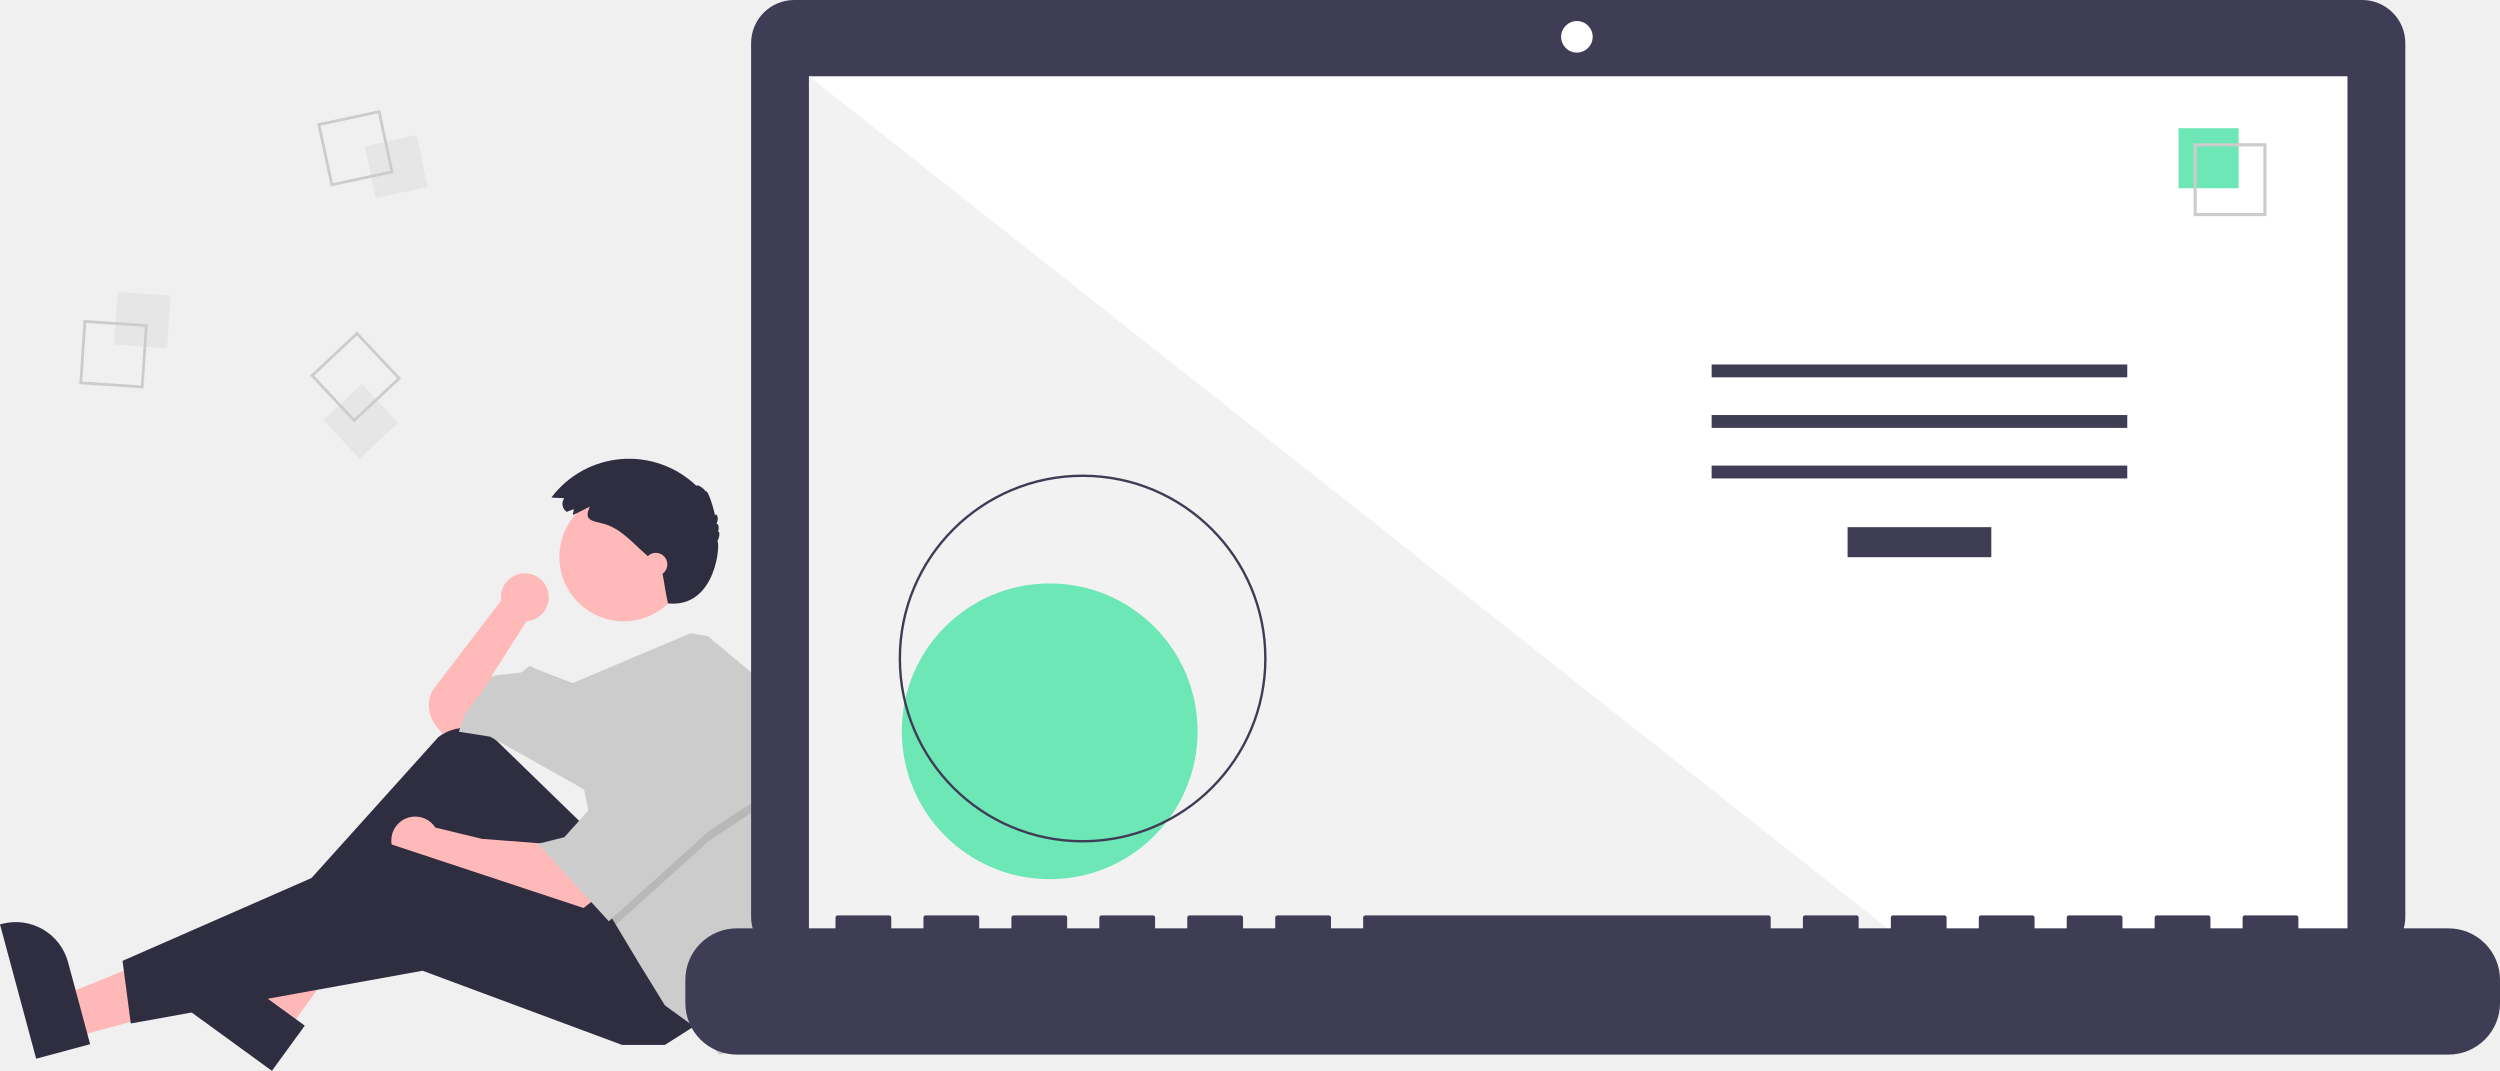
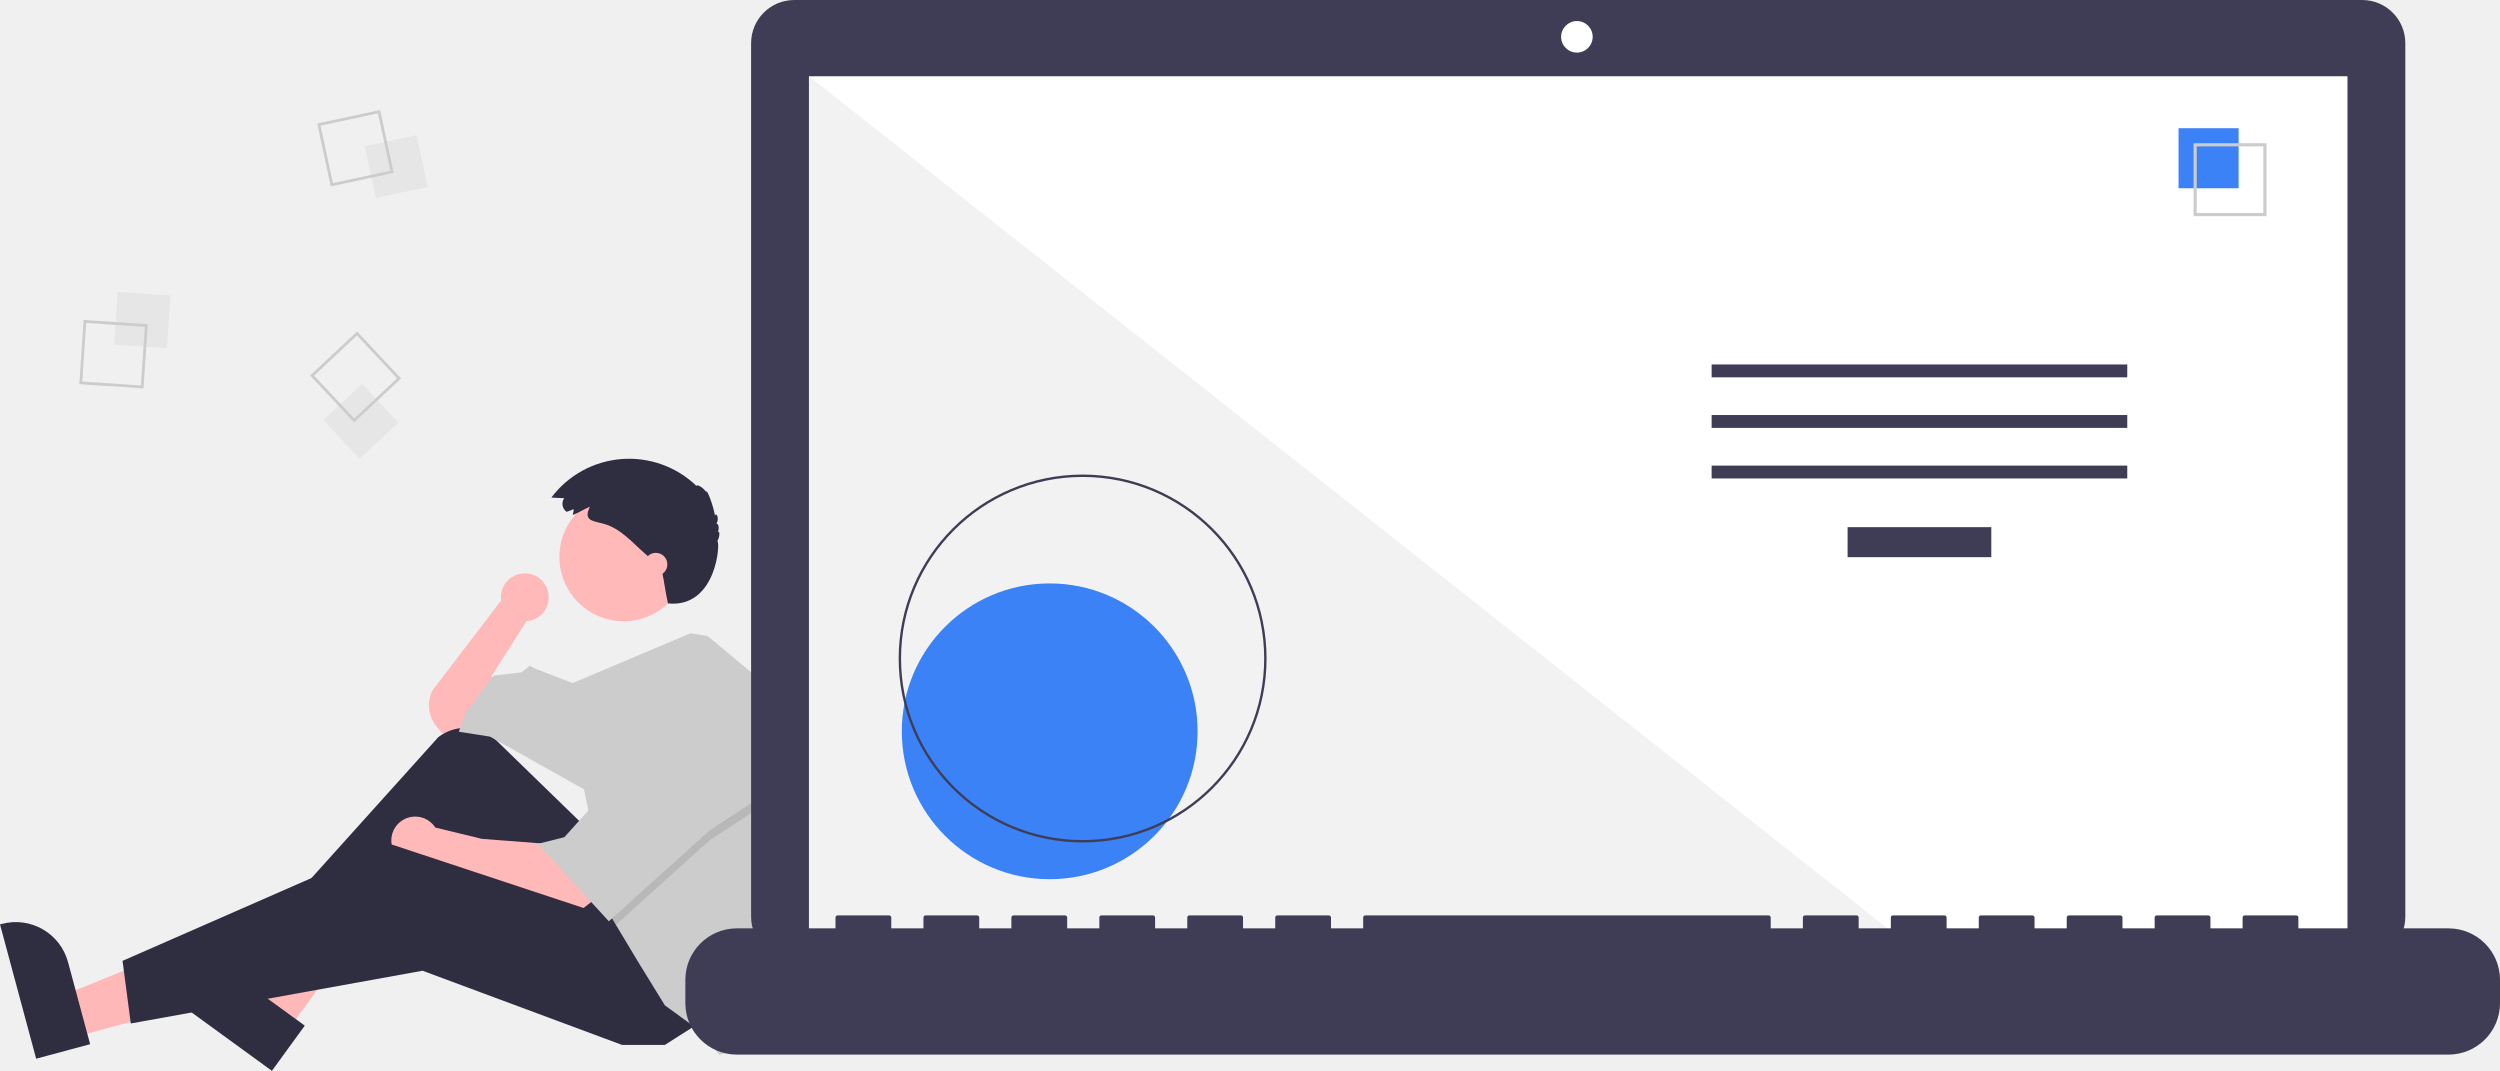
<svg xmlns="http://www.w3.org/2000/svg" id="ba230943-1bdb-4bd0-9561-c7824586c7f7" data-name="Layer 1" width="1019.484" height="436.681" viewBox="0 0 1019.484 436.681">
  <path d="M314.028,475.274a9.751,9.751,0,1,0-19.407,1.282l-28.014,36.686a13.583,13.583,0,0,0,1.836,14.914l2.198,2.564,10.083-2.017,11.428-10.083L290.806,507.192l14.117-22.183-.018-.016A9.743,9.743,0,0,0,314.028,475.274Z" transform="translate(-90.2579 -231.6594)" fill="#ffb9b9" />
  <polygon points="30.041 422.968 25.468 405.984 88.8 380.265 95.549 405.331 30.041 422.968" fill="#ffb8b8" />
  <path d="M105.002,663.391,90.258,608.629l.693-.187a22.075,22.075,0,0,1,27.054,15.575l0.0.001L127.01,657.466Z" transform="translate(-90.2579 -231.6594)" fill="#2f2e41" />
  <polygon points="117.278 420.254 103.054 409.91 136.185 350.121 157.179 365.388 117.278 420.254" fill="#ffb8b8" />
  <path d="M201.137,668.341,155.271,634.985l.422-.58a22.075,22.075,0,0,1,30.835-4.87l.001.001L214.542,649.908Z" transform="translate(-90.2579 -231.6594)" fill="#2f2e41" />
  <path d="M328.45,568.364l-35.795-34.773a18.076,18.076,0,0,0-23.668-1.322L201.401,607.352l6.05,9.411L271.984,573.069l43.694,57.139,41.678-20.838Z" transform="translate(-90.2579 -231.6594)" fill="#2f2e41" />
  <path d="M312.989,575.758l-26.217-2.017-18.986-4.603a9.753,9.753,0,1,0-1.85,12.656l-.003.014,11.428,4.706,49.072,16.806,6.05-4.706Z" transform="translate(-90.2579 -231.6594)" fill="#ffb9b9" />
  <polygon points="285.92 416.699 271.131 426.11 253.653 426.11 172.315 395.86 53.332 417.371 49.971 391.826 158.871 344.099 254.326 375.693 285.92 416.699" fill="#2f2e41" />
  <circle cx="254.326" cy="227.132" r="26.217" fill="#ffb9b9" />
  <path d="M412.417,563.463a150.631,150.631,0,0,1-7.388,46.592l-1.963,6.037-9.411,43.022-10.083,2.689-7.394-9.411-14.789-10.755L350.634,624.158,341.411,608.791l-2.877-4.8-10.083-50.416-38.317-21.511-12.772-2.017,2.689-7.394,11.428-15.461L302.906,505.847l3.361-2.689,2.689,1.344,14.823,5.71,48.057-20.304,7.031,1.15L403.067,511.225A150.499,150.499,0,0,1,412.417,563.463Z" transform="translate(-90.2579 -231.6594)" fill="#ccc" />
  <polygon points="314.825 325.949 289.281 342.754 251.153 377.131 248.276 372.332 240.209 331.999 242.226 331.999 263.065 293.683 314.825 325.949" opacity="0.1" style="isolation:isolate" />
  <polygon points="263.065 289.649 242.226 327.965 230.126 341.41 219.371 344.099 248.276 375.693 289.281 338.721 314.825 321.915 263.065 289.649" fill="#ccc" />
  <path d="M324.193,439.299l-2.841,1.093a3.965,3.965,0,0,1-1.06-5.507q.023-.034.047-.067l-5.249-.246a39.637,39.637,0,0,1,59.173-4.77c.239-.823,2.844.778,3.908,2.402.357-1.339,2.8,5.135,3.664,9.712.4-1.524,1.938.936.591,3.297.854-.125,1.239,2.059.578,3.276.934-.439.777,2.169-.236,3.911,1.333-.118-.114,27.331-20.114,25.331-1.392-6.397-1-6-2.64-14.226-.763-.81-1.599-1.548-2.433-2.284l-4.513-3.983c-5.247-4.632-10.021-10.348-17.011-12.08-4.804-1.19-7.841-1.458-5.223-6.872-2.365.987-4.574,2.455-6.961,3.372C323.905,440.902,324.239,440.055,324.193,439.299Z" transform="translate(-90.2579 -231.6594)" fill="#2f2e41" />
  <circle cx="267.434" cy="230.157" r="4.706" fill="#ffb9b9" />
  <rect x="137.514" y="351.376" width="21.61" height="21.61" transform="translate(-313.1754 254.4458) rotate(-86.18992)" fill="#e6e6e6" style="isolation:isolate" />
  <path d="M124.344,362.131l26.183,1.744-1.744,26.183-26.183-1.744Zm24.969,2.806-23.906-1.592-1.592,23.906,23.906,1.592Z" transform="translate(-90.2579 -231.6594)" fill="#ccc" />
  <rect x="241.009" y="288.772" width="21.61" height="21.61" transform="translate(-147.5724 -172.0746) rotate(-12.12675)" fill="#e6e6e6" style="isolation:isolate" />
  <path d="M245.278,276.51l5.513,25.655-25.655,5.513-5.513-25.655Zm4.157,24.779-5.033-23.424-23.424,5.033,5.033,23.424Z" transform="translate(-90.2579 -231.6594)" fill="#ccc" />
  <rect x="226.603" y="392.674" width="21.61" height="21.61" transform="translate(-301.9456 39.64172) rotate(-43.12712)" fill="#e6e6e6" style="isolation:isolate" />
  <path d="M253.815,385.997,234.663,403.935l-17.939-19.152,19.152-17.939Zm-19.099,16.326,17.486-16.379-16.379-17.486-17.486,16.379Z" transform="translate(-90.2579 -231.6594)" fill="#ccc" />
  <path d="M1053.535,231.659H414.152a17.598,17.598,0,0,0-17.599,17.598v356.252a17.599,17.599,0,0,0,17.599,17.599H1053.535a17.599,17.599,0,0,0,17.599-17.599V249.258a17.599,17.599,0,0,0-17.599-17.598Z" transform="translate(-90.2579 -231.6594)" fill="#3f3d56" />
  <rect x="329.89" y="31.101" width="627.391" height="353.913" fill="#fff" />
  <circle cx="643.049" cy="15.014" r="6.435" fill="#fff" />
  <polygon points="777.858 385.015 329.89 385.015 329.89 31.102 777.858 385.015" fill="#f2f2f2" style="isolation:isolate" />
-   <circle cx="428.058" cy="298.224" r="60.307" fill="#6ee7b7" />
+   <circle cx="428.058" cy="298.224" r="60.307" fill="#3b82f6" />
  <path d="M531.741,575.21a75.016,75.016,0,1,1,75.016-75.016A75.016,75.016,0,0,1,531.741,575.21Zm0-149.051A74.035,74.035,0,1,0,605.776,500.194a74.035,74.035,0,0,0-74.035-74.035Z" transform="translate(-90.2579 -231.6594)" fill="#3f3d56" />
  <rect x="753.437" y="214.97" width="58.605" height="12.246" fill="#3f3d56" />
  <rect x="697.991" y="148.627" width="169.497" height="5.248" fill="#3f3d56" />
  <rect x="697.991" y="169.246" width="169.497" height="5.248" fill="#3f3d56" />
  <rect x="697.991" y="189.866" width="169.497" height="5.248" fill="#3f3d56" />
-   <rect x="888.401" y="52.282" width="24.492" height="24.492" fill="#6ee7b7" />
+   <rect x="888.401" y="52.282" width="24.492" height="24.492" fill="#3b82f6" />
  <path d="M1014.522,319.804h-29.74v-29.74h29.74Zm-28.447-1.293h27.154V291.357H986.075Z" transform="translate(-90.2579 -231.6594)" fill="#ccc" />
  <path d="M1088.749,610.239h-61.229v-4.412a.875.875,0,0,0-.875-.875h-20.993a.875.875,0,0,0-.875.875v4.412H991.657v-4.412a.875.875,0,0,0-.875-.875H969.789a.875.875,0,0,0-.875.875h0v4.412H955.794v-4.412a.875.875,0,0,0-.875-.875h-20.993a.875.875,0,0,0-.875.875h0v4.412H919.931v-4.412a.875.875,0,0,0-.875-.875H898.064a.875.875,0,0,0-.875.875v4.412H884.068v-4.412a.875.875,0,0,0-.875-.875H862.201a.875.875,0,0,0-.875.875h0v4.412H848.205v-4.412a.875.875,0,0,0-.875-.875H826.338a.875.875,0,0,0-.875.875h0v4.412H812.343v-4.412a.875.875,0,0,0-.875-.875H647.023a.875.875,0,0,0-.875.875h0v4.412H633.028v-4.412a.875.875,0,0,0-.875-.875H611.161a.875.875,0,0,0-.875.875h0v4.412h-13.121v-4.412a.875.875,0,0,0-.875-.875h-20.993a.875.875,0,0,0-.875.875h0v4.412H561.302v-4.412a.875.875,0,0,0-.875-.875H539.435a.875.875,0,0,0-.875.875h0v4.412H525.44v-4.412a.875.875,0,0,0-.875-.875H503.572a.875.875,0,0,0-.875.875h0v4.412h-13.121v-4.412a.875.875,0,0,0-.875-.875H467.709a.875.875,0,0,0-.875.875v4.412H453.714v-4.412a.875.875,0,0,0-.875-.875H431.846a.875.875,0,0,0-.875.875h0v4.412H390.735A20.993,20.993,0,0,0,369.742,631.232v9.492A20.993,20.993,0,0,0,390.735,661.717h698.014a20.993,20.993,0,0,0,20.993-20.993V631.232A20.993,20.993,0,0,0,1088.749,610.239Z" transform="translate(-90.2579 -231.6594)" fill="#3f3d56" />
</svg>
